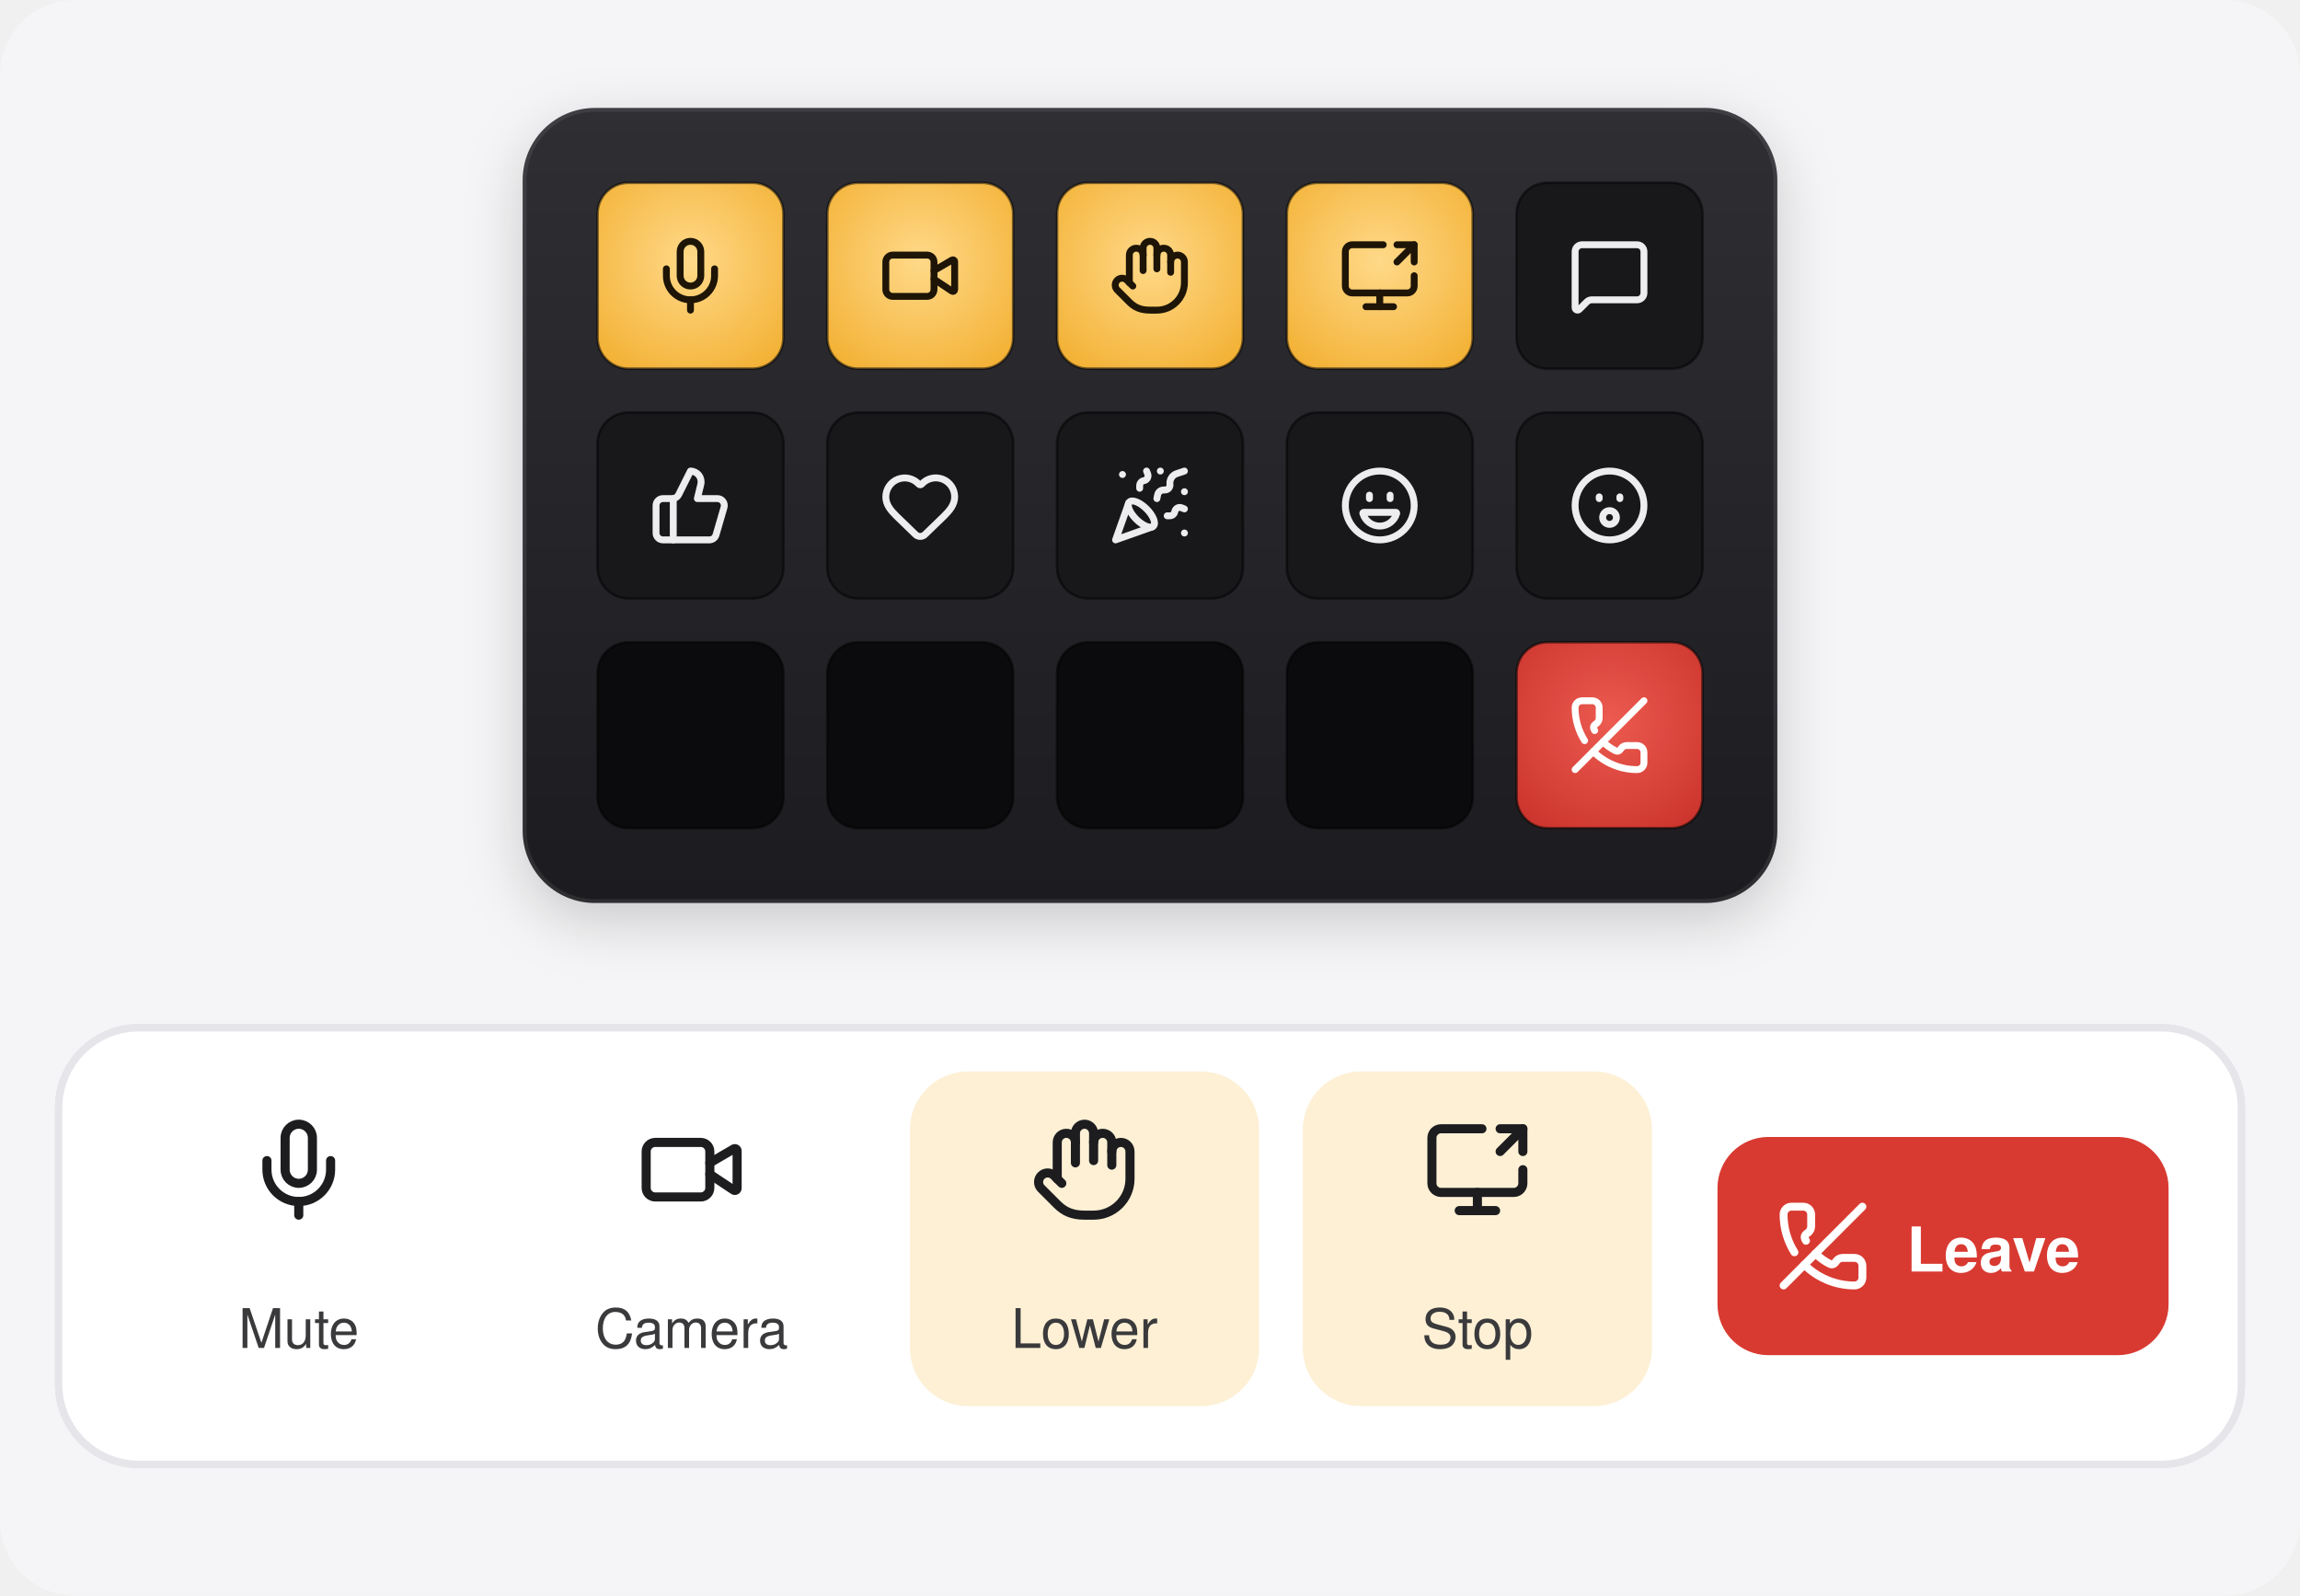
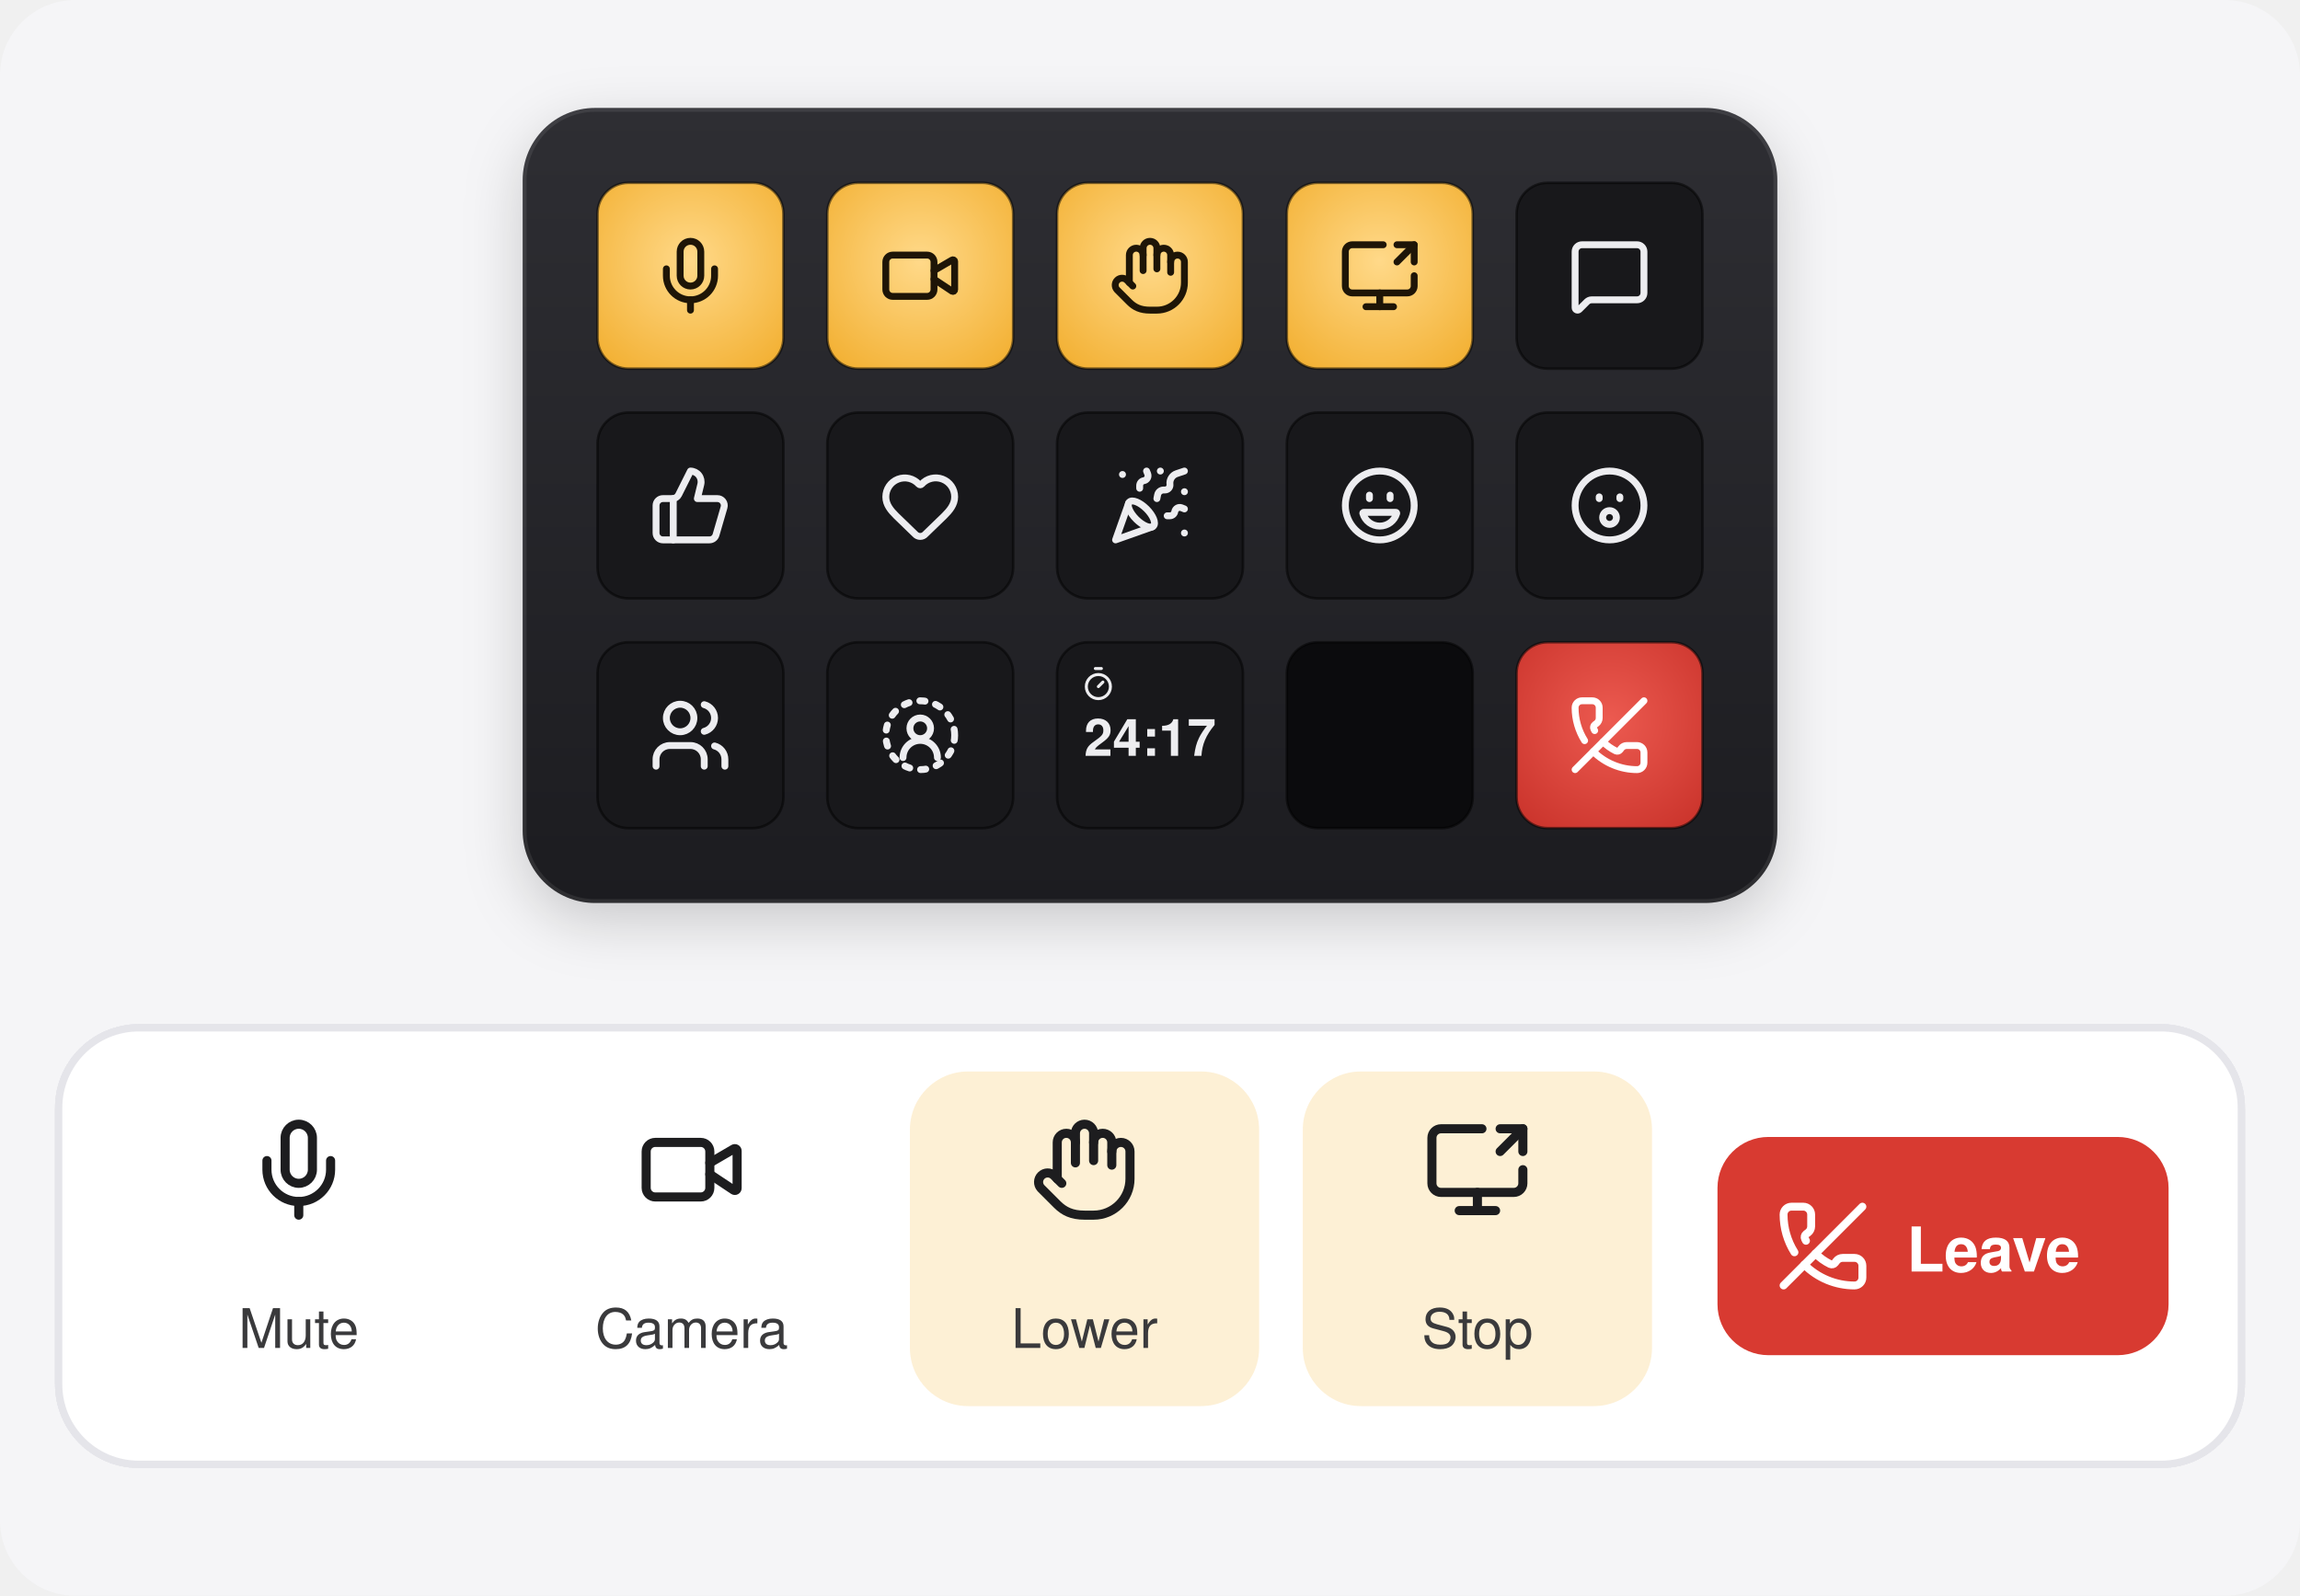
<svg xmlns="http://www.w3.org/2000/svg" width="980" height="680" viewBox="0 0 980 680" role="img" aria-label="Pressing Mute on the Stream Deck lights the key and unmutes Teams; raising your hand in Teams lights the hand key; pressing Share lights the Share key">
  <defs>
    <linearGradient id="body" x1="0" y1="0" x2="0" y2="1">
      <stop offset="0" stop-color="#2E2E33" />
      <stop offset="1" stop-color="#1C1C20" />
    </linearGradient>
    <filter id="shadow" x="-20%" y="-20%" width="140%" height="160%">
      <feGaussianBlur stdDeviation="22" />
    </filter>
  </defs>
  <style>.a{animation-duration:10s;animation-iteration-count:infinite;animation-timing-function:ease-in-out}.dip{transform-box:fill-box;transform-origin:center}.mute-on{animation-name:muteOn}.hand-on{animation-name:handOn}.share-on{animation-name:shareOn}.mute-dip{animation-name:muteDip}.share-dip{animation-name:shareDip}.t1{animation-name:t1}.t2{animation-name:t2}.t3{animation-name:t3}.pointer{animation-name:pointer}@keyframes muteOn{0%{opacity:0}11%{opacity:0}14%{opacity:1}89%{opacity:1}93%{opacity:0}100%{opacity:0}}@keyframes handOn{0%{opacity:0}41%{opacity:0}44%{opacity:1}89%{opacity:1}93%{opacity:0}100%{opacity:0}}@keyframes shareOn{0%{opacity:0}59%{opacity:0}62%{opacity:1}89%{opacity:1}93%{opacity:0}100%{opacity:0}}@keyframes muteDip{0%{transform:scale(1)}9%{transform:scale(1)}11%{transform:scale(.93)}13%{transform:scale(1)}100%{transform:scale(1)}}@keyframes shareDip{0%{transform:scale(1)}57%{transform:scale(1)}59%{transform:scale(.93)}61%{transform:scale(1)}100%{transform:scale(1)}}@keyframes t1{0%{opacity:0}11%{opacity:0}14%{opacity:1}89%{opacity:1}93%{opacity:0}100%{opacity:0}}@keyframes t2{0%{opacity:0}39%{opacity:0}42%{opacity:1}89%{opacity:1}93%{opacity:0}100%{opacity:0}}@keyframes t3{0%{opacity:0}59%{opacity:0}62%{opacity:1}89%{opacity:1}93%{opacity:0}100%{opacity:0}}@keyframes pointer{0%,28%{opacity:0;transform:translate(117px,628px)}31%{opacity:1;transform:translate(117px,628px)}38%{opacity:1;transform:translate(459px,512.4px) scale(1)}40%{opacity:1;transform:translate(459px,512.4px) scale(.88)}42%{opacity:1;transform:translate(459px,512.4px) scale(1)}47%,100%{opacity:0;transform:translate(459px,512.4px)}}@media (prefers-reduced-motion:reduce){.a{animation:none}}</style>
  <rect width="980" height="680" rx="32" fill="#F5F5F7" />
  <g transform="translate(222.7 46) scale(0.55)">
    <rect y="14" width="972" height="616" rx="56" fill="#000" opacity=".18" filter="url(#shadow)" />
    <rect width="972" height="616" rx="56" fill="url(#body)" />
    <rect x="1.5" y="1.5" width="969" height="613" rx="54.5" fill="none" stroke="#fff" stroke-opacity=".08" stroke-width="3" />
    <g transform="translate(58 58)">
      <g class="a dip mute-dip">
        <clipPath id="c2">
          <rect width="144" height="144" rx="24" />
        </clipPath>
        <g clip-path="url(#c2)">
          <rect width="144" height="144" fill="#18181B" />
          <g transform="translate(40 40) scale(2.666667)" fill="none" stroke="#EDEDF0" stroke-width="2" stroke-linecap="round" stroke-linejoin="round">
            <path d="M12 19v3" />
            <path d="M15 9.34V5a3 3 0 0 0-5.68-1.33" />
            <path d="M16.95 16.95A7 7 0 0 1 5 12v-2" />
            <path d="M18.89 13.23A7 7 0 0 0 19 12v-2" />
            <path d="m2 2 20 20" />
            <path d="M9 9v3a3 3 0 0 0 5.12 2.12" />
          </g>
          <g class="a mute-on" opacity="1">
            <defs>
              <radialGradient id="g1" cx="50%" cy="42%" r="75%">
                <stop offset="0" stop-color="#FFD989" />
                <stop offset="1" stop-color="#F2AE2E" />
              </radialGradient>
            </defs>
            <rect width="144" height="144" fill="url(#g1)" />
            <g transform="translate(40 40) scale(2.666667)" fill="none" stroke="#1E1507" stroke-width="2" stroke-linecap="round" stroke-linejoin="round">
              <path d="M12 19v3" />
              <path d="M19 10v2a7 7 0 0 1-14 0v-2" />
              <rect x="9" y="2" width="6" height="13" rx="3" />
            </g>
          </g>
        </g>
        <rect width="144" height="144" rx="24" fill="none" stroke="#000" stroke-opacity=".5" stroke-width="2" />
      </g>
    </g>
    <g transform="translate(236 58)">
      <g>
        <clipPath id="c4">
          <rect width="144" height="144" rx="24" />
        </clipPath>
        <g clip-path="url(#c4)">
          <defs>
            <radialGradient id="g3" cx="50%" cy="42%" r="75%">
              <stop offset="0" stop-color="#FFD989" />
              <stop offset="1" stop-color="#F2AE2E" />
            </radialGradient>
          </defs>
          <rect width="144" height="144" fill="url(#g3)" />
          <g transform="translate(40 40) scale(2.666667)" fill="none" stroke="#1E1507" stroke-width="2" stroke-linecap="round" stroke-linejoin="round">
            <path d="m16 13 5.223 3.482a.5.5 0 0 0 .777-.416V7.87a.5.5 0 0 0-.752-.432L16 10.5" />
            <rect x="2" y="6" width="14" height="12" rx="2" />
          </g>
        </g>
        <rect width="144" height="144" rx="24" fill="none" stroke="#000" stroke-opacity=".5" stroke-width="2" />
      </g>
    </g>
    <g transform="translate(414 58)">
      <g>
        <clipPath id="c7">
          <rect width="144" height="144" rx="24" />
        </clipPath>
        <g clip-path="url(#c7)">
          <rect width="144" height="144" fill="#18181B" />
          <g transform="translate(40 40) scale(2.666667)" fill="none" stroke="#EDEDF0" stroke-width="2" stroke-linecap="round" stroke-linejoin="round">
            <path d="M18 11V6a2 2 0 0 0-2-2a2 2 0 0 0-2 2" />
            <path d="M14 10V4a2 2 0 0 0-2-2a2 2 0 0 0-2 2v2" />
            <path d="M10 10.5V6a2 2 0 0 0-2-2a2 2 0 0 0-2 2v8" />
            <path d="M18 8a2 2 0 1 1 4 0v6a8 8 0 0 1-8 8h-2c-2.8 0-4.5-.86-5.99-2.34l-3.6-3.6a2 2 0 0 1 2.83-2.82L7 15" />
          </g>
          <g class="a hand-on" opacity="1">
            <defs>
              <radialGradient id="g6" cx="50%" cy="42%" r="75%">
                <stop offset="0" stop-color="#FFD989" />
                <stop offset="1" stop-color="#F2AE2E" />
              </radialGradient>
            </defs>
            <rect width="144" height="144" fill="url(#g6)" />
            <g transform="translate(40 40) scale(2.666667)" fill="none" stroke="#1E1507" stroke-width="2" stroke-linecap="round" stroke-linejoin="round">
              <path d="M18 11V6a2 2 0 0 0-2-2a2 2 0 0 0-2 2" />
              <path d="M14 10V4a2 2 0 0 0-2-2a2 2 0 0 0-2 2v2" />
              <path d="M10 10.5V6a2 2 0 0 0-2-2a2 2 0 0 0-2 2v8" />
              <path d="M18 8a2 2 0 1 1 4 0v6a8 8 0 0 1-8 8h-2c-2.8 0-4.5-.86-5.99-2.34l-3.6-3.6a2 2 0 0 1 2.83-2.82L7 15" />
            </g>
          </g>
        </g>
        <rect width="144" height="144" rx="24" fill="none" stroke="#000" stroke-opacity=".5" stroke-width="2" />
      </g>
    </g>
    <g transform="translate(592 58)">
      <g class="a dip share-dip">
        <clipPath id="c10">
          <rect width="144" height="144" rx="24" />
        </clipPath>
        <g clip-path="url(#c10)">
          <rect width="144" height="144" fill="#18181B" />
          <g transform="translate(40 40) scale(2.666667)" fill="none" stroke="#EDEDF0" stroke-width="2" stroke-linecap="round" stroke-linejoin="round">
            <path d="M13 3H4a2 2 0 0 0-2 2v10a2 2 0 0 0 2 2h16a2 2 0 0 0 2-2v-3" />
            <path d="M8 21h8" />
            <path d="M12 17v4" />
            <path d="m17 8 5-5" />
            <path d="M17 3h5v5" />
          </g>
          <g class="a share-on" opacity="1">
            <defs>
              <radialGradient id="g9" cx="50%" cy="42%" r="75%">
                <stop offset="0" stop-color="#FFD989" />
                <stop offset="1" stop-color="#F2AE2E" />
              </radialGradient>
            </defs>
            <rect width="144" height="144" fill="url(#g9)" />
            <g transform="translate(40 40) scale(2.666667)" fill="none" stroke="#1E1507" stroke-width="2" stroke-linecap="round" stroke-linejoin="round">
              <path d="M13 3H4a2 2 0 0 0-2 2v10a2 2 0 0 0 2 2h16a2 2 0 0 0 2-2v-3" />
              <path d="M8 21h8" />
              <path d="M12 17v4" />
              <path d="m17 8 5-5" />
              <path d="M17 3h5v5" />
            </g>
          </g>
        </g>
        <rect width="144" height="144" rx="24" fill="none" stroke="#000" stroke-opacity=".5" stroke-width="2" />
      </g>
    </g>
    <g transform="translate(770 58)">
      <g>
        <clipPath id="c12">
          <rect width="144" height="144" rx="24" />
        </clipPath>
        <g clip-path="url(#c12)">
          <rect width="144" height="144" fill="#18181B" />
          <g transform="translate(40 40) scale(2.666667)" fill="none" stroke="#EDEDF0" stroke-width="2" stroke-linecap="round" stroke-linejoin="round">
            <path d="M22 17a2 2 0 0 1-2 2H6.828a2 2 0 0 0-1.414.586l-2.202 2.202A.71.71 0 0 1 2 21.286V5a2 2 0 0 1 2-2h16a2 2 0 0 1 2 2z" />
          </g>
        </g>
        <rect width="144" height="144" rx="24" fill="none" stroke="#000" stroke-opacity=".5" stroke-width="2" />
      </g>
    </g>
    <g transform="translate(58 236)">
      <g>
        <clipPath id="c14">
          <rect width="144" height="144" rx="24" />
        </clipPath>
        <g clip-path="url(#c14)">
          <rect width="144" height="144" fill="#18181B" />
          <g transform="translate(40 40) scale(2.666667)" fill="none" stroke="#EDEDF0" stroke-width="2" stroke-linecap="round" stroke-linejoin="round">
            <path d="M15 5.88 14 10h5.83a2 2 0 0 1 1.92 2.56l-2.33 8A2 2 0 0 1 17.5 22H4a2 2 0 0 1-2-2v-8a2 2 0 0 1 2-2h2.76a2 2 0 0 0 1.79-1.11L12 2a3.13 3.13 0 0 1 3 3.88Z" />
            <path d="M7 10v12" />
          </g>
        </g>
        <rect width="144" height="144" rx="24" fill="none" stroke="#000" stroke-opacity=".5" stroke-width="2" />
      </g>
    </g>
    <g transform="translate(236 236)">
      <g>
        <clipPath id="c16">
          <rect width="144" height="144" rx="24" />
        </clipPath>
        <g clip-path="url(#c16)">
          <rect width="144" height="144" fill="#18181B" />
          <g transform="translate(40 40) scale(2.666667)" fill="none" stroke="#EDEDF0" stroke-width="2" stroke-linecap="round" stroke-linejoin="round">
            <path d="M2 9.5a5.5 5.5 0 0 1 9.591-3.676.56.56 0 0 0 .818 0A5.49 5.49 0 0 1 22 9.5c0 2.29-1.5 4-3 5.5l-5.492 5.313a2 2 0 0 1-3 .019L5 15c-1.5-1.5-3-3.2-3-5.5" />
          </g>
        </g>
        <rect width="144" height="144" rx="24" fill="none" stroke="#000" stroke-opacity=".5" stroke-width="2" />
      </g>
    </g>
    <g transform="translate(414 236)">
      <g>
        <clipPath id="c18">
          <rect width="144" height="144" rx="24" />
        </clipPath>
        <g clip-path="url(#c18)">
          <rect width="144" height="144" fill="#18181B" />
          <g transform="translate(40 40) scale(2.666667)" fill="none" stroke="#EDEDF0" stroke-width="2" stroke-linecap="round" stroke-linejoin="round">
            <path d="M5.8 11.3 2 22l10.7-3.79" />
            <path d="M4 3h.01" />
            <path d="M22 8h.01" />
            <path d="M15 2h.01" />
            <path d="M22 20h.01" />
            <path d="m22 2-2.24.75a2.9 2.9 0 0 0-1.96 3.12c.1.86-.57 1.63-1.45 1.63h-.38c-.86 0-1.6.6-1.76 1.44L14 10" />
            <path d="m22 13-.82-.33c-.86-.34-1.82.2-1.98 1.11c-.11.7-.72 1.22-1.43 1.22H17" />
            <path d="m11 2 .33.82c.34.86-.2 1.82-1.11 1.98C9.52 4.9 9 5.52 9 6.23V7" />
            <path d="M11 13c1.93 1.93 2.83 4.17 2 5-.83.83-3.07-.07-5-2-1.93-1.93-2.83-4.17-2-5 .83-.83 3.07.07 5 2Z" />
          </g>
        </g>
        <rect width="144" height="144" rx="24" fill="none" stroke="#000" stroke-opacity=".5" stroke-width="2" />
      </g>
    </g>
    <g transform="translate(592 236)">
      <g>
        <clipPath id="c20">
          <rect width="144" height="144" rx="24" />
        </clipPath>
        <g clip-path="url(#c20)">
          <rect width="144" height="144" fill="#18181B" />
          <g transform="translate(40 40) scale(2.666667)" fill="none" stroke="#EDEDF0" stroke-width="2" stroke-linecap="round" stroke-linejoin="round">
            <path d="M15 10V9" />
            <path d="M7.084 14.302a5.12 5.12 0 009.833 0 .24.24 0 00-.235-.302H7.32a.24.24 0 00-.235.302" />
            <path d="M9 10V9" />
            <circle cx="12" cy="12" r="10" />
          </g>
        </g>
        <rect width="144" height="144" rx="24" fill="none" stroke="#000" stroke-opacity=".5" stroke-width="2" />
      </g>
    </g>
    <g transform="translate(770 236)">
      <g>
        <clipPath id="c22">
          <rect width="144" height="144" rx="24" />
        </clipPath>
        <g clip-path="url(#c22)">
          <rect width="144" height="144" fill="#18181B" />
          <g transform="translate(40 40) scale(2.666667)" fill="none" stroke="#EDEDF0" stroke-width="2" stroke-linecap="round" stroke-linejoin="round">
            <circle cx="12" cy="12" r="10" />
            <path d="M9 9.5v.5" />
            <path d="M15 9.5v.5" />
            <circle cx="12" cy="15.5" r="2" />
          </g>
        </g>
        <rect width="144" height="144" rx="24" fill="none" stroke="#000" stroke-opacity=".5" stroke-width="2" />
      </g>
    </g>
    <g transform="translate(58 414)">
      <g>
-         <clipPath id="c23">
-           <rect width="144" height="144" rx="24" />
-         </clipPath>
-         <g clip-path="url(#c23)">
+         <clipPath id="c24">
+           <rect width="144" height="144" rx="24" />
+         </clipPath>
+         <g clip-path="url(#c24)">
+           <rect width="144" height="144" fill="#18181B" />
+           <g transform="translate(40 40) scale(2.666667)" fill="none" stroke="#EDEDF0" stroke-width="2" stroke-linecap="round" stroke-linejoin="round">
+             <path d="M16 21v-2a4 4 0 0 0-4-4H6a4 4 0 0 0-4 4v2" />
+             <path d="M16 3.128a4 4 0 0 1 0 7.744" />
+             <path d="M22 21v-2a4 4 0 0 0-3-3.87" />
+             <circle cx="9" cy="7" r="4" />
+           </g>
+         </g>
+         <rect width="144" height="144" rx="24" fill="none" stroke="#000" stroke-opacity=".5" stroke-width="2" />
+       </g>
+     </g>
+     <g transform="translate(236 414)">
+       <g>
+         <clipPath id="c26">
+           <rect width="144" height="144" rx="24" />
+         </clipPath>
+         <g clip-path="url(#c26)">
+           <rect width="144" height="144" fill="#18181B" />
+           <g transform="translate(40 40) scale(2.666667)" fill="none" stroke="#EDEDF0" stroke-width="2" stroke-linecap="round" stroke-linejoin="round">
+             <circle cx="12" cy="10" r="3" />
+             <path d="M7 18.5a5 5 0 0 1 10 0" />
+             <circle cx="12" cy="12" r="10" stroke-dasharray="1.5 3.2" />
+           </g>
+         </g>
+         <rect width="144" height="144" rx="24" fill="none" stroke="#000" stroke-opacity=".5" stroke-width="2" />
+       </g>
+     </g>
+     <g transform="translate(414 414)">
+       <g>
+         <clipPath id="c28">
+           <rect width="144" height="144" rx="24" />
+         </clipPath>
+         <g clip-path="url(#c28)">
+           <rect width="144" height="144" fill="#18181B" />
+           <g transform="translate(18 18) scale(1.166667)" fill="none" stroke="#EDEDF0" stroke-width="2" stroke-linecap="round" stroke-linejoin="round">
+             <line x1="10" x2="14" y1="2" y2="2" />
+             <line x1="12" x2="15" y1="14" y2="11" />
+             <circle cx="12" cy="14" r="8" />
+           </g>
+           <text x="72" y="88" text-anchor="middle" font-family="-apple-system, Helvetica, sans-serif" font-size="40" font-weight="700" font-variant-numeric="tabular-nums" fill="#EDEDF0">24:17</text>
+         </g>
+         <rect width="144" height="144" rx="24" fill="none" stroke="#000" stroke-opacity=".5" stroke-width="2" />
+       </g>
+     </g>
+     <g transform="translate(592 414)">
+       <g>
+         <clipPath id="c29">
+           <rect width="144" height="144" rx="24" />
+         </clipPath>
+         <g clip-path="url(#c29)">
          <rect width="144" height="144" fill="#0B0B0D" />
        </g>
        <rect width="144" height="144" rx="24" fill="none" stroke="#000" stroke-opacity=".5" stroke-width="2" />
      </g>
    </g>
-     <g transform="translate(236 414)">
-       <g>
-         <clipPath id="c24">
-           <rect width="144" height="144" rx="24" />
-         </clipPath>
-         <g clip-path="url(#c24)">
-           <rect width="144" height="144" fill="#0B0B0D" />
-         </g>
-         <rect width="144" height="144" rx="24" fill="none" stroke="#000" stroke-opacity=".5" stroke-width="2" />
-       </g>
-     </g>
-     <g transform="translate(414 414)">
-       <g>
-         <clipPath id="c25">
-           <rect width="144" height="144" rx="24" />
-         </clipPath>
-         <g clip-path="url(#c25)">
-           <rect width="144" height="144" fill="#0B0B0D" />
-         </g>
-         <rect width="144" height="144" rx="24" fill="none" stroke="#000" stroke-opacity=".5" stroke-width="2" />
-       </g>
-     </g>
-     <g transform="translate(592 414)">
-       <g>
-         <clipPath id="c26">
-           <rect width="144" height="144" rx="24" />
-         </clipPath>
-         <g clip-path="url(#c26)">
-           <rect width="144" height="144" fill="#0B0B0D" />
-         </g>
-         <rect width="144" height="144" rx="24" fill="none" stroke="#000" stroke-opacity=".5" stroke-width="2" />
-       </g>
-     </g>
    <g transform="translate(770 414)">
      <g>
-         <clipPath id="c28">
-           <rect width="144" height="144" rx="24" />
-         </clipPath>
-         <g clip-path="url(#c28)">
+         <clipPath id="c31">
+           <rect width="144" height="144" rx="24" />
+         </clipPath>
+         <g clip-path="url(#c31)">
          <defs>
-             <radialGradient id="g27" cx="50%" cy="42%" r="75%">
+             <radialGradient id="g30" cx="50%" cy="42%" r="75%">
              <stop offset="0" stop-color="#EC5A50" />
              <stop offset="1" stop-color="#C9322A" />
            </radialGradient>
          </defs>
-           <rect width="144" height="144" fill="url(#g27)" />
+           <rect width="144" height="144" fill="url(#g30)" />
          <g transform="translate(40 40) scale(2.666667)" fill="none" stroke="#FFFFFF" stroke-width="2" stroke-linecap="round" stroke-linejoin="round">
            <path d="M10.1 13.9a14 14 0 0 0 3.732 2.668 1 1 0 0 0 1.213-.303l.355-.465A2 2 0 0 1 17 15h3a2 2 0 0 1 2 2v3a2 2 0 0 1-2 2 18 18 0 0 1-12.728-5.272" />
            <path d="M22 2 2 22" />
            <path d="M4.76 13.582A18 18 0 0 1 2 4a2 2 0 0 1 2-2h3a2 2 0 0 1 2 2v3a2 2 0 0 1-.8 1.6l-.468.351a1 1 0 0 0-.292 1.233 14 14 0 0 0 .244.473" />
          </g>
        </g>
        <rect width="144" height="144" rx="24" fill="none" stroke="#000" stroke-opacity=".5" stroke-width="2" />
      </g>
    </g>
  </g>
  <g transform="translate(25 438) scale(1.55)">
    <g class="t0" opacity="1">
      <rect width="600" height="120" rx="22" fill="#FFFFFF" stroke="#E5E5EA" stroke-width="2" />
      <g transform="translate(24 18)">
        <g transform="translate(27 6) scale(1.25)" fill="none" stroke="#1D1D1F" stroke-width="2" stroke-linecap="round" stroke-linejoin="round">
          <path d="M12 19v3" />
          <path d="M15 9.34V5a3 3 0 0 0-5.68-1.33" />
          <path d="M16.95 16.95A7 7 0 0 1 5 12v-2" />
          <path d="M18.89 13.23A7 7 0 0 0 19 12v-2" />
          <path d="m2 2 20 20" />
          <path d="M9 9v3a3 3 0 0 0 5.12 2.12" />
        </g>
        <text x="42" y="70" text-anchor="middle" font-family="-apple-system, BlinkMacSystemFont, 'Helvetica Neue', Helvetica, Arial, sans-serif" font-size="15" fill="#3A3A3C">Unmute</text>
      </g>
      <g transform="translate(132 18)">
        <g transform="translate(27 6) scale(1.25)" fill="none" stroke="#1D1D1F" stroke-width="2" stroke-linecap="round" stroke-linejoin="round">
          <path d="m16 13 5.223 3.482a.5.5 0 0 0 .777-.416V7.87a.5.5 0 0 0-.752-.432L16 10.5" />
          <rect x="2" y="6" width="14" height="12" rx="2" />
        </g>
        <text x="42" y="70" text-anchor="middle" font-family="-apple-system, BlinkMacSystemFont, 'Helvetica Neue', Helvetica, Arial, sans-serif" font-size="15" fill="#3A3A3C">Camera</text>
      </g>
      <g transform="translate(240 18)">
        <g transform="translate(27 6) scale(1.25)" fill="none" stroke="#1D1D1F" stroke-width="2" stroke-linecap="round" stroke-linejoin="round">
          <path d="M18 11V6a2 2 0 0 0-2-2a2 2 0 0 0-2 2" />
          <path d="M14 10V4a2 2 0 0 0-2-2a2 2 0 0 0-2 2v2" />
          <path d="M10 10.5V6a2 2 0 0 0-2-2a2 2 0 0 0-2 2v8" />
          <path d="M18 8a2 2 0 1 1 4 0v6a8 8 0 0 1-8 8h-2c-2.8 0-4.5-.86-5.99-2.34l-3.6-3.6a2 2 0 0 1 2.83-2.82L7 15" />
        </g>
        <text x="42" y="70" text-anchor="middle" font-family="-apple-system, BlinkMacSystemFont, 'Helvetica Neue', Helvetica, Arial, sans-serif" font-size="15" fill="#3A3A3C">React</text>
      </g>
      <g transform="translate(348 18)">
        <g transform="translate(27 6) scale(1.25)" fill="none" stroke="#1D1D1F" stroke-width="2" stroke-linecap="round" stroke-linejoin="round">
          <path d="M13 3H4a2 2 0 0 0-2 2v10a2 2 0 0 0 2 2h16a2 2 0 0 0 2-2v-3" />
          <path d="M8 21h8" />
          <path d="M12 17v4" />
          <path d="m17 8 5-5" />
          <path d="M17 3h5v5" />
        </g>
        <text x="42" y="70" text-anchor="middle" font-family="-apple-system, BlinkMacSystemFont, 'Helvetica Neue', Helvetica, Arial, sans-serif" font-size="15" fill="#3A3A3C">Share</text>
      </g>
      <g transform="translate(456 30)">
        <rect width="124" height="60" rx="14" fill="#D83A31" />
        <g transform="translate(16 17) scale(1.083333)" fill="none" stroke="#FFFFFF" stroke-width="2" stroke-linecap="round" stroke-linejoin="round">
          <path d="M10.1 13.9a14 14 0 0 0 3.732 2.668 1 1 0 0 0 1.213-.303l.355-.465A2 2 0 0 1 17 15h3a2 2 0 0 1 2 2v3a2 2 0 0 1-2 2 18 18 0 0 1-12.728-5.272" />
          <path d="M22 2 2 22" />
          <path d="M4.76 13.582A18 18 0 0 1 2 4a2 2 0 0 1 2-2h3a2 2 0 0 1 2 2v3a2 2 0 0 1-.8 1.6l-.468.351a1 1 0 0 0-.292 1.233 14 14 0 0 0 .244.473" />
        </g>
        <text x="52" y="37" font-family="-apple-system, BlinkMacSystemFont, 'Helvetica Neue', Helvetica, Arial, sans-serif" font-size="17" font-weight="600" fill="#FFFFFF">Leave</text>
      </g>
    </g>
    <g class="a t1" opacity="1">
      <rect width="600" height="120" rx="22" fill="#FFFFFF" stroke="#E5E5EA" stroke-width="2" />
      <g transform="translate(24 18)">
        <g transform="translate(27 6) scale(1.25)" fill="none" stroke="#1D1D1F" stroke-width="2" stroke-linecap="round" stroke-linejoin="round">
          <path d="M12 19v3" />
          <path d="M19 10v2a7 7 0 0 1-14 0v-2" />
          <rect x="9" y="2" width="6" height="13" rx="3" />
        </g>
        <text x="42" y="70" text-anchor="middle" font-family="-apple-system, BlinkMacSystemFont, 'Helvetica Neue', Helvetica, Arial, sans-serif" font-size="15" fill="#3A3A3C">Mute</text>
      </g>
      <g transform="translate(132 18)">
        <g transform="translate(27 6) scale(1.25)" fill="none" stroke="#1D1D1F" stroke-width="2" stroke-linecap="round" stroke-linejoin="round">
          <path d="m16 13 5.223 3.482a.5.5 0 0 0 .777-.416V7.87a.5.5 0 0 0-.752-.432L16 10.5" />
          <rect x="2" y="6" width="14" height="12" rx="2" />
        </g>
        <text x="42" y="70" text-anchor="middle" font-family="-apple-system, BlinkMacSystemFont, 'Helvetica Neue', Helvetica, Arial, sans-serif" font-size="15" fill="#3A3A3C">Camera</text>
      </g>
      <g transform="translate(240 18)">
        <g transform="translate(27 6) scale(1.25)" fill="none" stroke="#1D1D1F" stroke-width="2" stroke-linecap="round" stroke-linejoin="round">
          <path d="M18 11V6a2 2 0 0 0-2-2a2 2 0 0 0-2 2" />
          <path d="M14 10V4a2 2 0 0 0-2-2a2 2 0 0 0-2 2v2" />
          <path d="M10 10.5V6a2 2 0 0 0-2-2a2 2 0 0 0-2 2v8" />
          <path d="M18 8a2 2 0 1 1 4 0v6a8 8 0 0 1-8 8h-2c-2.8 0-4.5-.86-5.99-2.34l-3.6-3.6a2 2 0 0 1 2.83-2.82L7 15" />
        </g>
        <text x="42" y="70" text-anchor="middle" font-family="-apple-system, BlinkMacSystemFont, 'Helvetica Neue', Helvetica, Arial, sans-serif" font-size="15" fill="#3A3A3C">React</text>
      </g>
      <g transform="translate(348 18)">
        <g transform="translate(27 6) scale(1.25)" fill="none" stroke="#1D1D1F" stroke-width="2" stroke-linecap="round" stroke-linejoin="round">
          <path d="M13 3H4a2 2 0 0 0-2 2v10a2 2 0 0 0 2 2h16a2 2 0 0 0 2-2v-3" />
          <path d="M8 21h8" />
          <path d="M12 17v4" />
          <path d="m17 8 5-5" />
          <path d="M17 3h5v5" />
        </g>
        <text x="42" y="70" text-anchor="middle" font-family="-apple-system, BlinkMacSystemFont, 'Helvetica Neue', Helvetica, Arial, sans-serif" font-size="15" fill="#3A3A3C">Share</text>
      </g>
      <g transform="translate(456 30)">
        <rect width="124" height="60" rx="14" fill="#D83A31" />
        <g transform="translate(16 17) scale(1.083333)" fill="none" stroke="#FFFFFF" stroke-width="2" stroke-linecap="round" stroke-linejoin="round">
          <path d="M10.1 13.9a14 14 0 0 0 3.732 2.668 1 1 0 0 0 1.213-.303l.355-.465A2 2 0 0 1 17 15h3a2 2 0 0 1 2 2v3a2 2 0 0 1-2 2 18 18 0 0 1-12.728-5.272" />
          <path d="M22 2 2 22" />
          <path d="M4.76 13.582A18 18 0 0 1 2 4a2 2 0 0 1 2-2h3a2 2 0 0 1 2 2v3a2 2 0 0 1-.8 1.6l-.468.351a1 1 0 0 0-.292 1.233 14 14 0 0 0 .244.473" />
        </g>
        <text x="52" y="37" font-family="-apple-system, BlinkMacSystemFont, 'Helvetica Neue', Helvetica, Arial, sans-serif" font-size="17" font-weight="600" fill="#FFFFFF">Leave</text>
      </g>
    </g>
    <g class="a t2" opacity="1">
      <rect width="600" height="120" rx="22" fill="#FFFFFF" stroke="#E5E5EA" stroke-width="2" />
      <g transform="translate(24 18)">
        <g transform="translate(27 6) scale(1.25)" fill="none" stroke="#1D1D1F" stroke-width="2" stroke-linecap="round" stroke-linejoin="round">
          <path d="M12 19v3" />
          <path d="M19 10v2a7 7 0 0 1-14 0v-2" />
          <rect x="9" y="2" width="6" height="13" rx="3" />
        </g>
        <text x="42" y="70" text-anchor="middle" font-family="-apple-system, BlinkMacSystemFont, 'Helvetica Neue', Helvetica, Arial, sans-serif" font-size="15" fill="#3A3A3C">Mute</text>
      </g>
      <g transform="translate(132 18)">
        <g transform="translate(27 6) scale(1.25)" fill="none" stroke="#1D1D1F" stroke-width="2" stroke-linecap="round" stroke-linejoin="round">
          <path d="m16 13 5.223 3.482a.5.5 0 0 0 .777-.416V7.87a.5.5 0 0 0-.752-.432L16 10.5" />
          <rect x="2" y="6" width="14" height="12" rx="2" />
        </g>
        <text x="42" y="70" text-anchor="middle" font-family="-apple-system, BlinkMacSystemFont, 'Helvetica Neue', Helvetica, Arial, sans-serif" font-size="15" fill="#3A3A3C">Camera</text>
      </g>
      <g transform="translate(240 18)">
        <rect x="-6" y="-6" width="96" height="92" rx="16" fill="#F7B93E" opacity=".22" />
        <g transform="translate(27 6) scale(1.25)" fill="none" stroke="#1D1D1F" stroke-width="2" stroke-linecap="round" stroke-linejoin="round">
          <path d="M18 11V6a2 2 0 0 0-2-2a2 2 0 0 0-2 2" />
          <path d="M14 10V4a2 2 0 0 0-2-2a2 2 0 0 0-2 2v2" />
          <path d="M10 10.5V6a2 2 0 0 0-2-2a2 2 0 0 0-2 2v8" />
          <path d="M18 8a2 2 0 1 1 4 0v6a8 8 0 0 1-8 8h-2c-2.8 0-4.5-.86-5.99-2.34l-3.6-3.6a2 2 0 0 1 2.83-2.82L7 15" />
        </g>
        <text x="42" y="70" text-anchor="middle" font-family="-apple-system, BlinkMacSystemFont, 'Helvetica Neue', Helvetica, Arial, sans-serif" font-size="15" fill="#3A3A3C">Lower</text>
      </g>
      <g transform="translate(348 18)">
        <g transform="translate(27 6) scale(1.25)" fill="none" stroke="#1D1D1F" stroke-width="2" stroke-linecap="round" stroke-linejoin="round">
          <path d="M13 3H4a2 2 0 0 0-2 2v10a2 2 0 0 0 2 2h16a2 2 0 0 0 2-2v-3" />
          <path d="M8 21h8" />
          <path d="M12 17v4" />
          <path d="m17 8 5-5" />
          <path d="M17 3h5v5" />
        </g>
        <text x="42" y="70" text-anchor="middle" font-family="-apple-system, BlinkMacSystemFont, 'Helvetica Neue', Helvetica, Arial, sans-serif" font-size="15" fill="#3A3A3C">Share</text>
      </g>
      <g transform="translate(456 30)">
        <rect width="124" height="60" rx="14" fill="#D83A31" />
        <g transform="translate(16 17) scale(1.083333)" fill="none" stroke="#FFFFFF" stroke-width="2" stroke-linecap="round" stroke-linejoin="round">
          <path d="M10.1 13.9a14 14 0 0 0 3.732 2.668 1 1 0 0 0 1.213-.303l.355-.465A2 2 0 0 1 17 15h3a2 2 0 0 1 2 2v3a2 2 0 0 1-2 2 18 18 0 0 1-12.728-5.272" />
          <path d="M22 2 2 22" />
          <path d="M4.76 13.582A18 18 0 0 1 2 4a2 2 0 0 1 2-2h3a2 2 0 0 1 2 2v3a2 2 0 0 1-.8 1.6l-.468.351a1 1 0 0 0-.292 1.233 14 14 0 0 0 .244.473" />
        </g>
        <text x="52" y="37" font-family="-apple-system, BlinkMacSystemFont, 'Helvetica Neue', Helvetica, Arial, sans-serif" font-size="17" font-weight="600" fill="#FFFFFF">Leave</text>
      </g>
    </g>
    <g class="a t3" opacity="1">
      <rect width="600" height="120" rx="22" fill="#FFFFFF" stroke="#E5E5EA" stroke-width="2" />
      <g transform="translate(24 18)">
        <g transform="translate(27 6) scale(1.25)" fill="none" stroke="#1D1D1F" stroke-width="2" stroke-linecap="round" stroke-linejoin="round">
          <path d="M12 19v3" />
          <path d="M19 10v2a7 7 0 0 1-14 0v-2" />
          <rect x="9" y="2" width="6" height="13" rx="3" />
        </g>
        <text x="42" y="70" text-anchor="middle" font-family="-apple-system, BlinkMacSystemFont, 'Helvetica Neue', Helvetica, Arial, sans-serif" font-size="15" fill="#3A3A3C">Mute</text>
      </g>
      <g transform="translate(132 18)">
        <g transform="translate(27 6) scale(1.25)" fill="none" stroke="#1D1D1F" stroke-width="2" stroke-linecap="round" stroke-linejoin="round">
          <path d="m16 13 5.223 3.482a.5.5 0 0 0 .777-.416V7.87a.5.5 0 0 0-.752-.432L16 10.5" />
          <rect x="2" y="6" width="14" height="12" rx="2" />
        </g>
        <text x="42" y="70" text-anchor="middle" font-family="-apple-system, BlinkMacSystemFont, 'Helvetica Neue', Helvetica, Arial, sans-serif" font-size="15" fill="#3A3A3C">Camera</text>
      </g>
      <g transform="translate(240 18)">
        <rect x="-6" y="-6" width="96" height="92" rx="16" fill="#F7B93E" opacity=".22" />
        <g transform="translate(27 6) scale(1.25)" fill="none" stroke="#1D1D1F" stroke-width="2" stroke-linecap="round" stroke-linejoin="round">
          <path d="M18 11V6a2 2 0 0 0-2-2a2 2 0 0 0-2 2" />
          <path d="M14 10V4a2 2 0 0 0-2-2a2 2 0 0 0-2 2v2" />
          <path d="M10 10.5V6a2 2 0 0 0-2-2a2 2 0 0 0-2 2v8" />
          <path d="M18 8a2 2 0 1 1 4 0v6a8 8 0 0 1-8 8h-2c-2.8 0-4.5-.86-5.99-2.34l-3.6-3.6a2 2 0 0 1 2.83-2.82L7 15" />
        </g>
        <text x="42" y="70" text-anchor="middle" font-family="-apple-system, BlinkMacSystemFont, 'Helvetica Neue', Helvetica, Arial, sans-serif" font-size="15" fill="#3A3A3C">Lower</text>
      </g>
      <g transform="translate(348 18)">
        <rect x="-6" y="-6" width="96" height="92" rx="16" fill="#F7B93E" opacity=".22" />
        <g transform="translate(27 6) scale(1.25)" fill="none" stroke="#1D1D1F" stroke-width="2" stroke-linecap="round" stroke-linejoin="round">
          <path d="M13 3H4a2 2 0 0 0-2 2v10a2 2 0 0 0 2 2h16a2 2 0 0 0 2-2v-3" />
          <path d="M8 21h8" />
          <path d="M12 17v4" />
          <path d="m17 8 5-5" />
          <path d="M17 3h5v5" />
        </g>
        <text x="42" y="70" text-anchor="middle" font-family="-apple-system, BlinkMacSystemFont, 'Helvetica Neue', Helvetica, Arial, sans-serif" font-size="15" fill="#3A3A3C">Stop</text>
      </g>
      <g transform="translate(456 30)">
        <rect width="124" height="60" rx="14" fill="#D83A31" />
        <g transform="translate(16 17) scale(1.083333)" fill="none" stroke="#FFFFFF" stroke-width="2" stroke-linecap="round" stroke-linejoin="round">
          <path d="M10.1 13.9a14 14 0 0 0 3.732 2.668 1 1 0 0 0 1.213-.303l.355-.465A2 2 0 0 1 17 15h3a2 2 0 0 1 2 2v3a2 2 0 0 1-2 2 18 18 0 0 1-12.728-5.272" />
          <path d="M22 2 2 22" />
          <path d="M4.76 13.582A18 18 0 0 1 2 4a2 2 0 0 1 2-2h3a2 2 0 0 1 2 2v3a2 2 0 0 1-.8 1.6l-.468.351a1 1 0 0 0-.292 1.233 14 14 0 0 0 .244.473" />
        </g>
        <text x="52" y="37" font-family="-apple-system, BlinkMacSystemFont, 'Helvetica Neue', Helvetica, Arial, sans-serif" font-size="17" font-weight="600" fill="#FFFFFF">Leave</text>
      </g>
    </g>
  </g>
  <g class="a pointer" opacity="0">
    <path d="M0 0 L0 30 L8 23 L13 34 L18 32 L13 21 L23 21 Z" fill="#1D1D1F" stroke="#FFFFFF" stroke-width="2" stroke-linejoin="round" />
  </g>
</svg>
